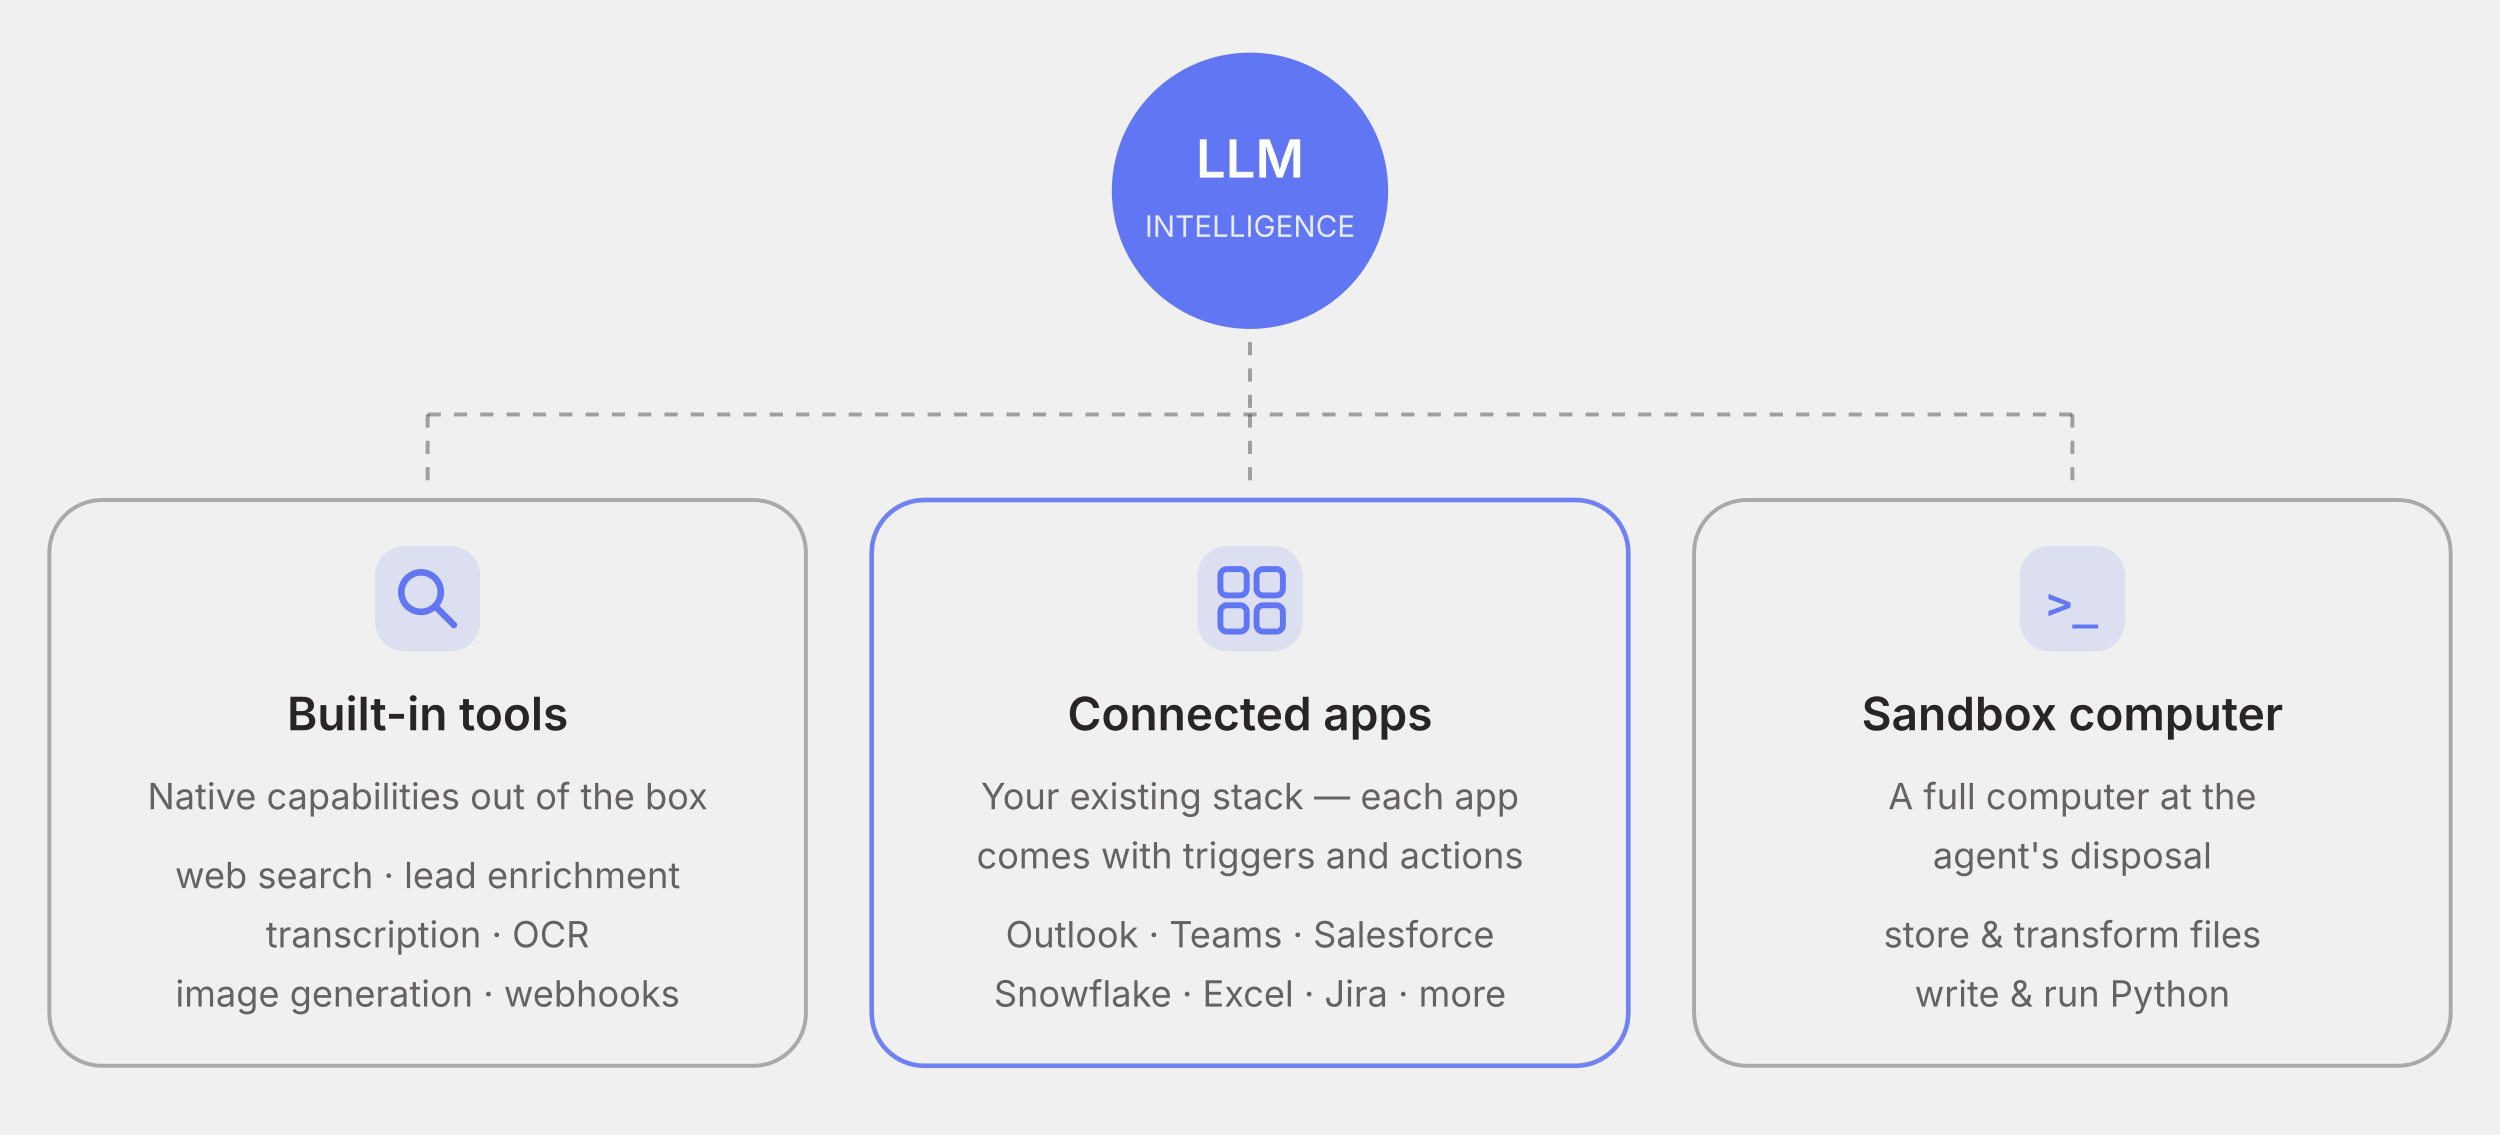
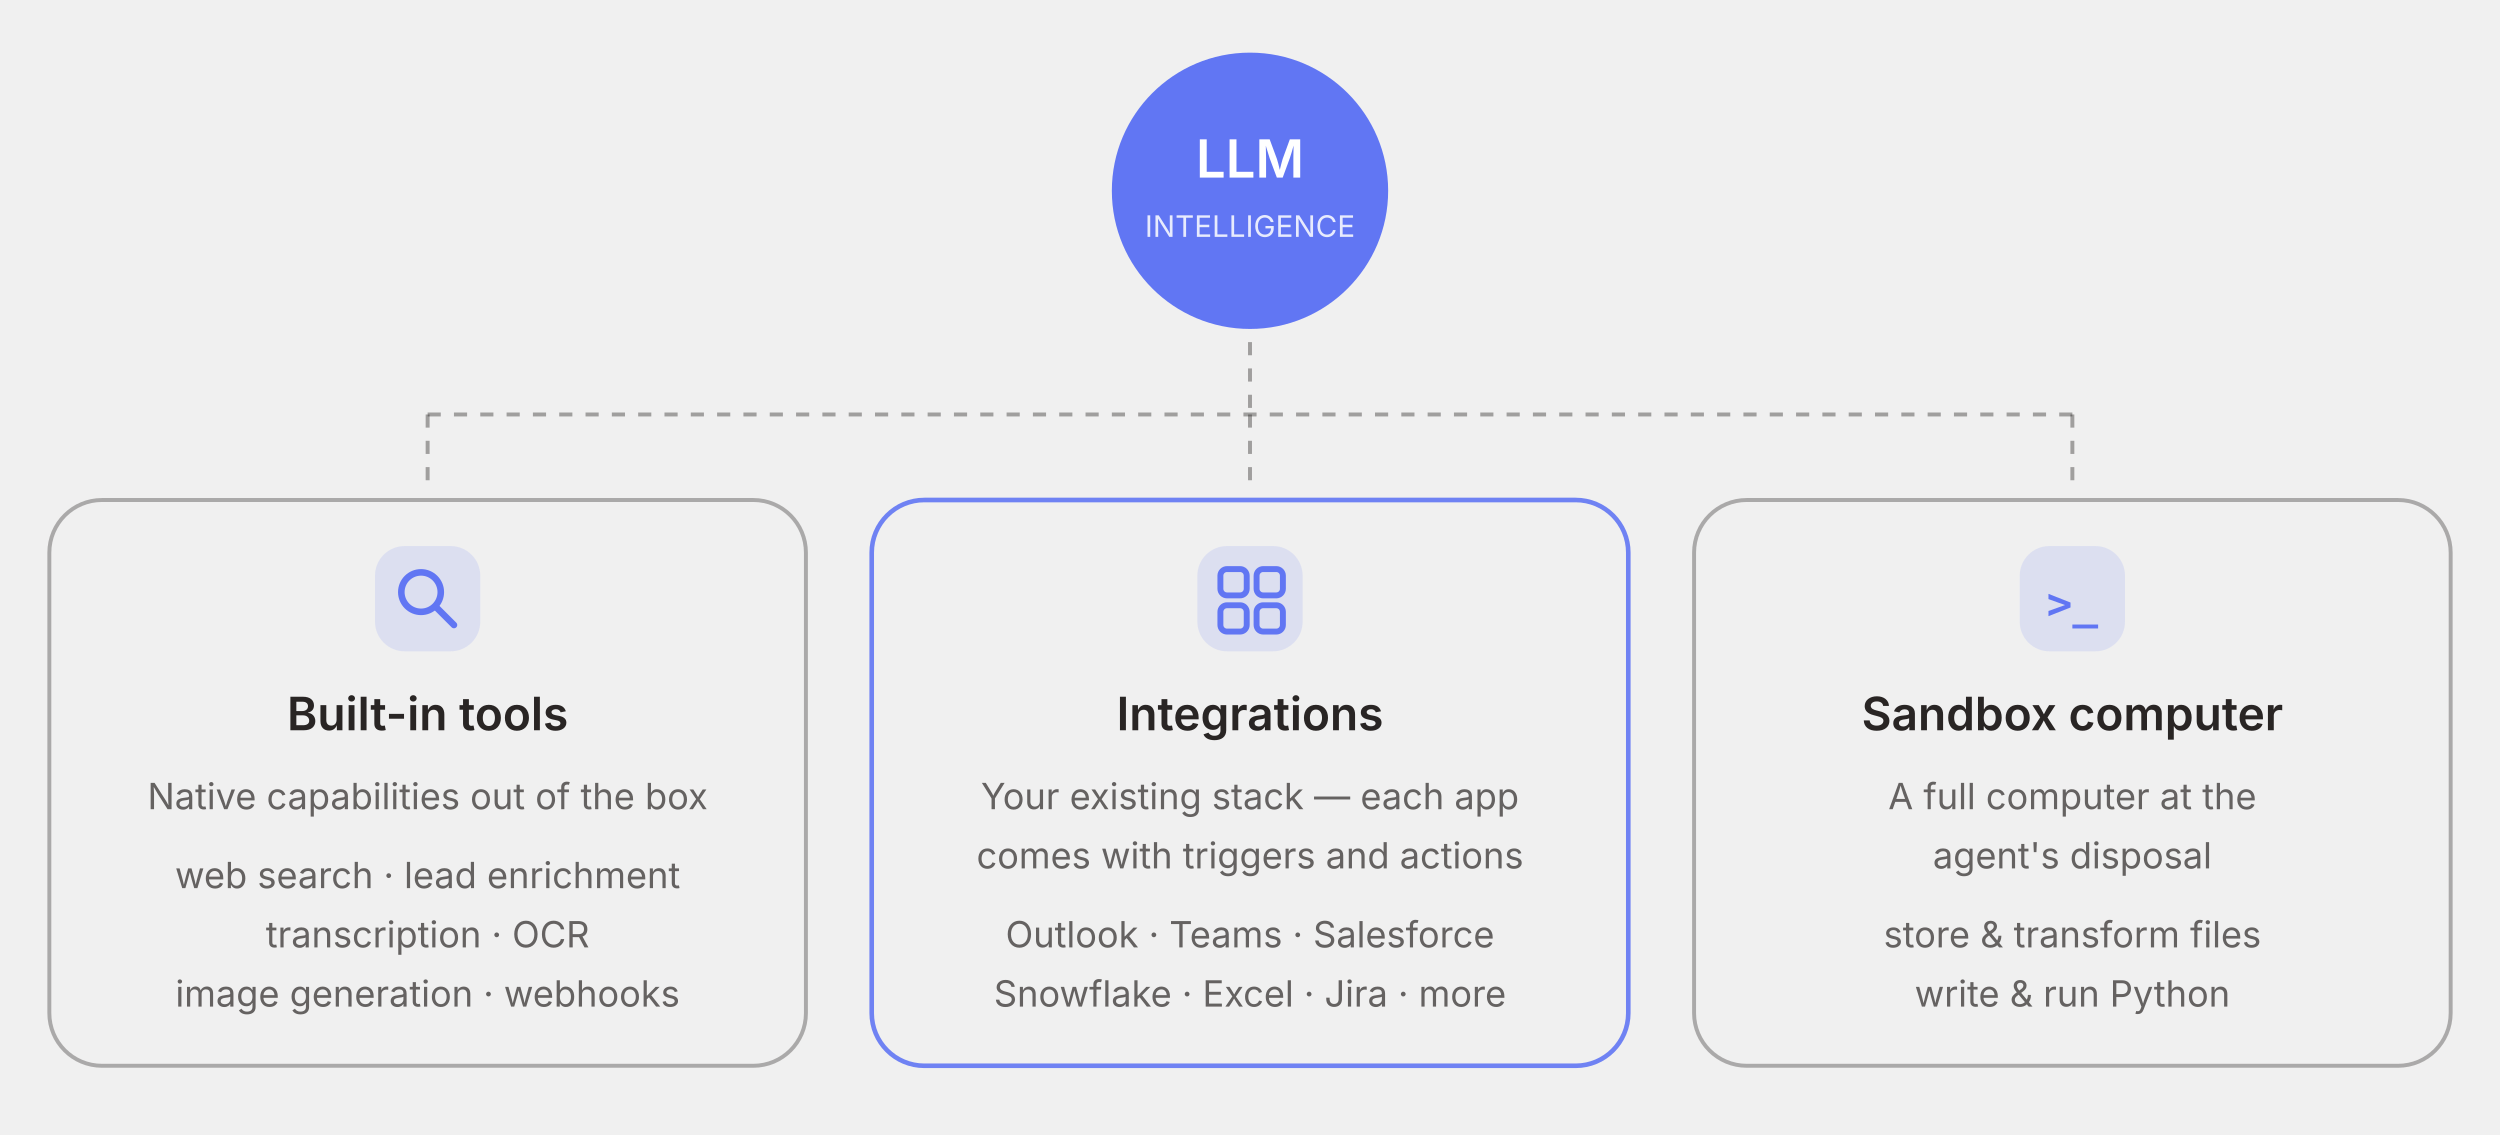
<svg xmlns="http://www.w3.org/2000/svg" viewBox="0 0 760 345" font-family="Inter, ui-sans-serif, system-ui, sans-serif">
  <circle cx="380" cy="58" r="42" fill="#6176F3" />
  <text x="380" y="54" text-anchor="middle" fill="#ffffff" font-size="16" font-weight="600">LLM</text>
  <text x="380" y="72" text-anchor="middle" fill="#ffffff" font-size="9" opacity="0.85">INTELLIGENCE</text>
  <line x1="380" y1="104" x2="380" y2="126" stroke="#292524" stroke-width="1.2" stroke-dasharray="4 4" opacity="0.4" />
  <line x1="130" y1="126" x2="630" y2="126" stroke="#292524" stroke-width="1.2" stroke-dasharray="4 4" opacity="0.4" />
  <line x1="130" y1="126" x2="130" y2="150" stroke="#292524" stroke-width="1.2" stroke-dasharray="4 4" opacity="0.4" />
  <line x1="380" y1="126" x2="380" y2="150" stroke="#292524" stroke-width="1.2" stroke-dasharray="4 4" opacity="0.4" />
  <line x1="630" y1="126" x2="630" y2="150" stroke="#292524" stroke-width="1.2" stroke-dasharray="4 4" opacity="0.4" />
  <rect x="15" y="152" width="230" height="172" rx="16" fill="none" stroke="#292524" stroke-width="1.2" opacity="0.35" />
  <rect x="114" y="166" width="32" height="32" rx="9" fill="#6176F3" opacity="0.14" />
  <circle cx="128" cy="180" r="6" fill="none" stroke="#6176F3" stroke-width="2" />
  <line x1="132.5" y1="184.5" x2="138" y2="190" stroke="#6176F3" stroke-width="2" stroke-linecap="round" />
  <text x="130" y="222" text-anchor="middle" fill="#292524" font-size="14" font-weight="600">Built-in tools</text>
  <text x="130" y="246" text-anchor="middle" fill="#292524" font-size="11" opacity="0.7">Native capabilities out of the box</text>
  <text x="130" y="270" text-anchor="middle" fill="#292524" font-size="11" opacity="0.7">web search · lead enrichment</text>
  <text x="130" y="288" text-anchor="middle" fill="#292524" font-size="11" opacity="0.7">transcription · OCR</text>
  <text x="130" y="306" text-anchor="middle" fill="#292524" font-size="11" opacity="0.7">image generation · webhooks</text>
  <rect x="265" y="152" width="230" height="172" rx="16" fill="none" stroke="#6176F3" stroke-width="1.4" opacity="0.9" />
  <rect x="364" y="166" width="32" height="32" rx="9" fill="#6176F3" opacity="0.14" />
  <rect x="371" y="173" width="8" height="8" rx="2" fill="none" stroke="#6176F3" stroke-width="1.8" />
  <rect x="382" y="173" width="8" height="8" rx="2" fill="none" stroke="#6176F3" stroke-width="1.8" />
  <rect x="371" y="184" width="8" height="8" rx="2" fill="none" stroke="#6176F3" stroke-width="1.8" />
  <rect x="382" y="184" width="8" height="8" rx="2" fill="none" stroke="#6176F3" stroke-width="1.8" />
-   <text x="380" y="222" text-anchor="middle" fill="#292524" font-size="14" font-weight="600">Connected apps</text>
+   <text x="380" y="222" text-anchor="middle" fill="#292524" font-size="14" font-weight="600">Integrations</text>
  <text x="380" y="246" text-anchor="middle" fill="#292524" font-size="11" opacity="0.7">Your existing stack — each app</text>
  <text x="380" y="264" text-anchor="middle" fill="#292524" font-size="11" opacity="0.7">comes with triggers and actions</text>
  <text x="380" y="288" text-anchor="middle" fill="#292524" font-size="11" opacity="0.7">Outlook · Teams · Salesforce</text>
  <text x="380" y="306" text-anchor="middle" fill="#292524" font-size="11" opacity="0.7">Snowflake · Excel · Jira · more</text>
  <rect x="515" y="152" width="230" height="172" rx="16" fill="none" stroke="#292524" stroke-width="1.2" opacity="0.35" />
  <rect x="614" y="166" width="32" height="32" rx="9" fill="#6176F3" opacity="0.14" />
  <text x="630" y="188" text-anchor="middle" fill="#6176F3" font-size="13" font-weight="700" font-family="ui-monospace, Menlo, monospace">&gt;_</text>
  <text x="630" y="222" text-anchor="middle" fill="#292524" font-size="14" font-weight="600">Sandbox computer</text>
  <text x="630" y="246" text-anchor="middle" fill="#292524" font-size="11" opacity="0.7">A full computer at the</text>
  <text x="630" y="264" text-anchor="middle" fill="#292524" font-size="11" opacity="0.7">agent's disposal</text>
  <text x="630" y="288" text-anchor="middle" fill="#292524" font-size="11" opacity="0.7">store &amp; transform files</text>
  <text x="630" y="306" text-anchor="middle" fill="#292524" font-size="11" opacity="0.7">write &amp; run Python</text>
</svg>
